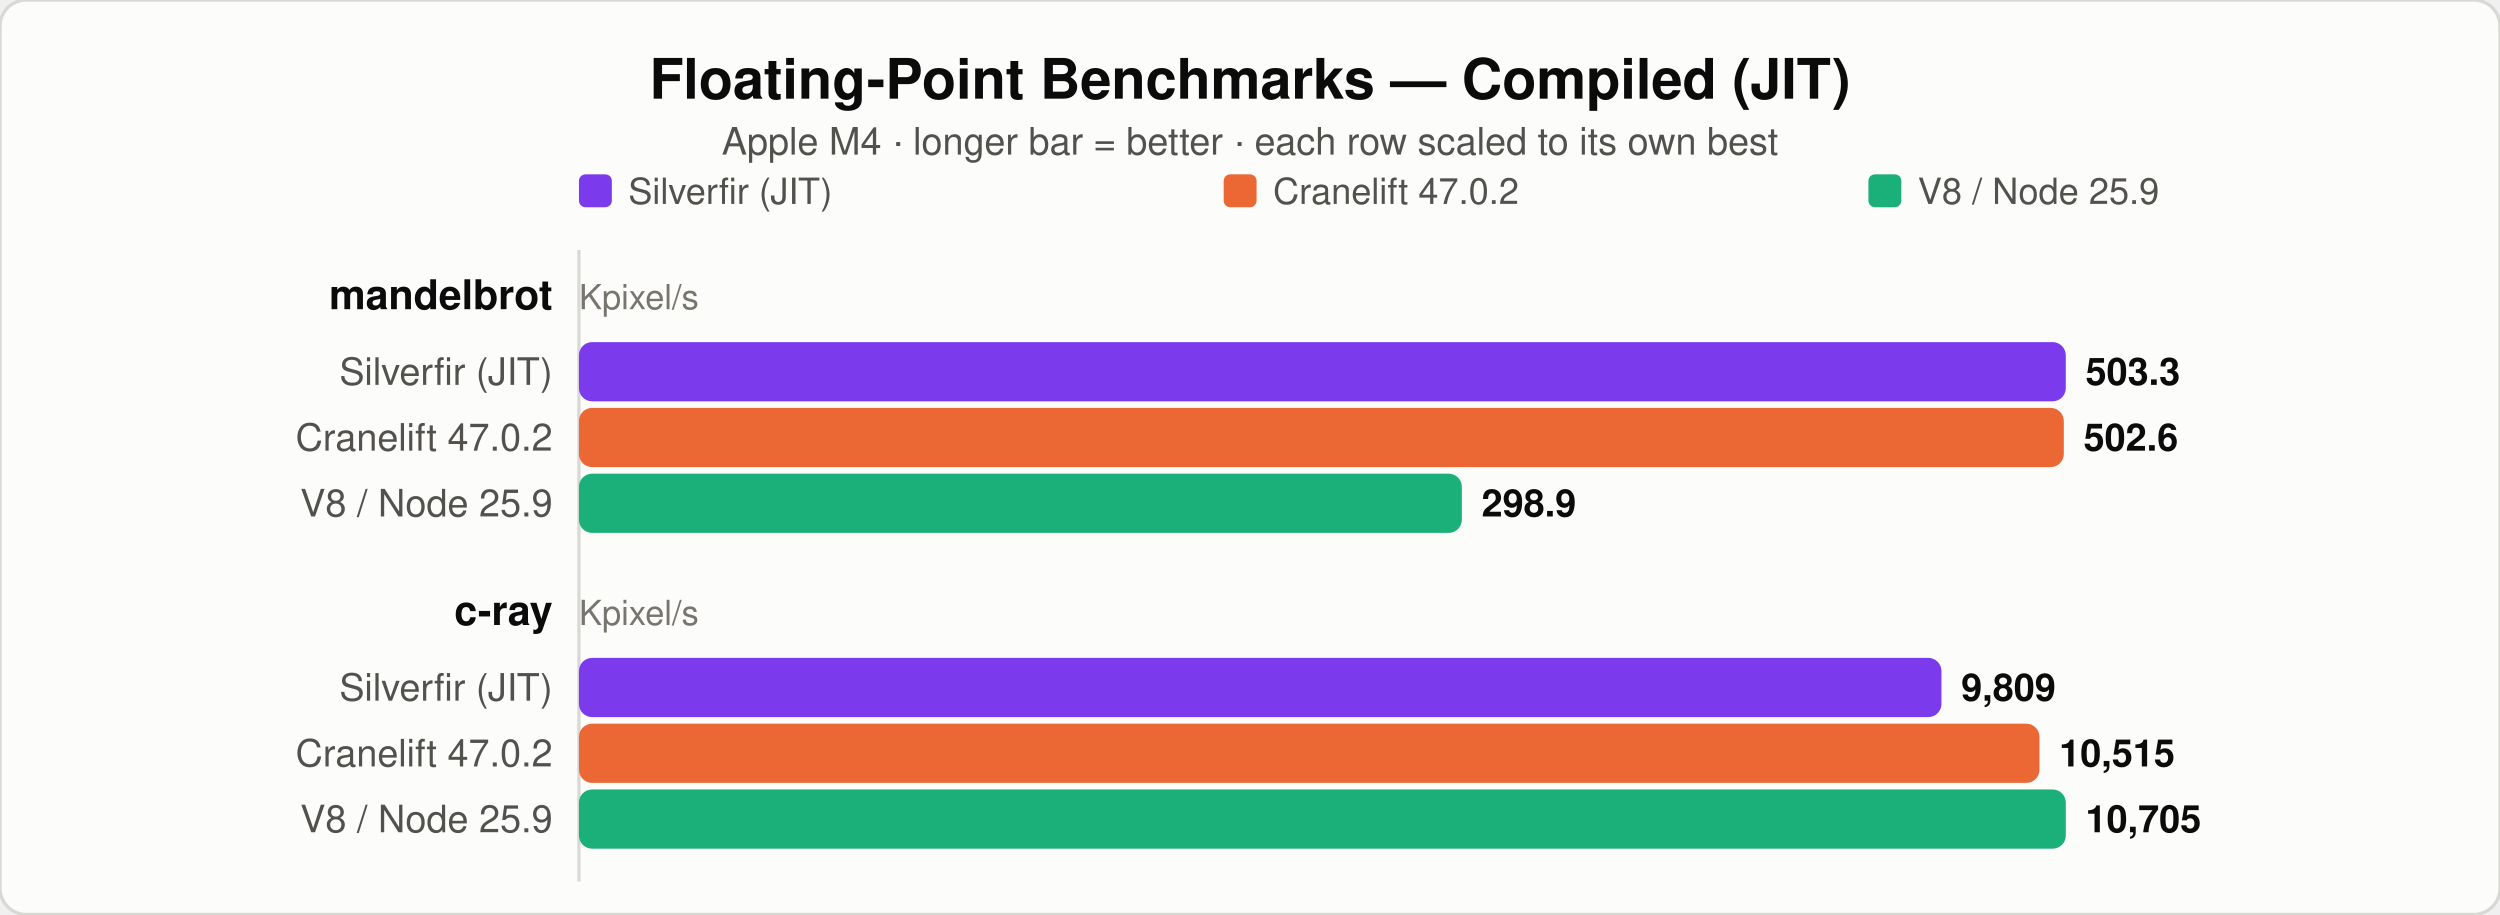
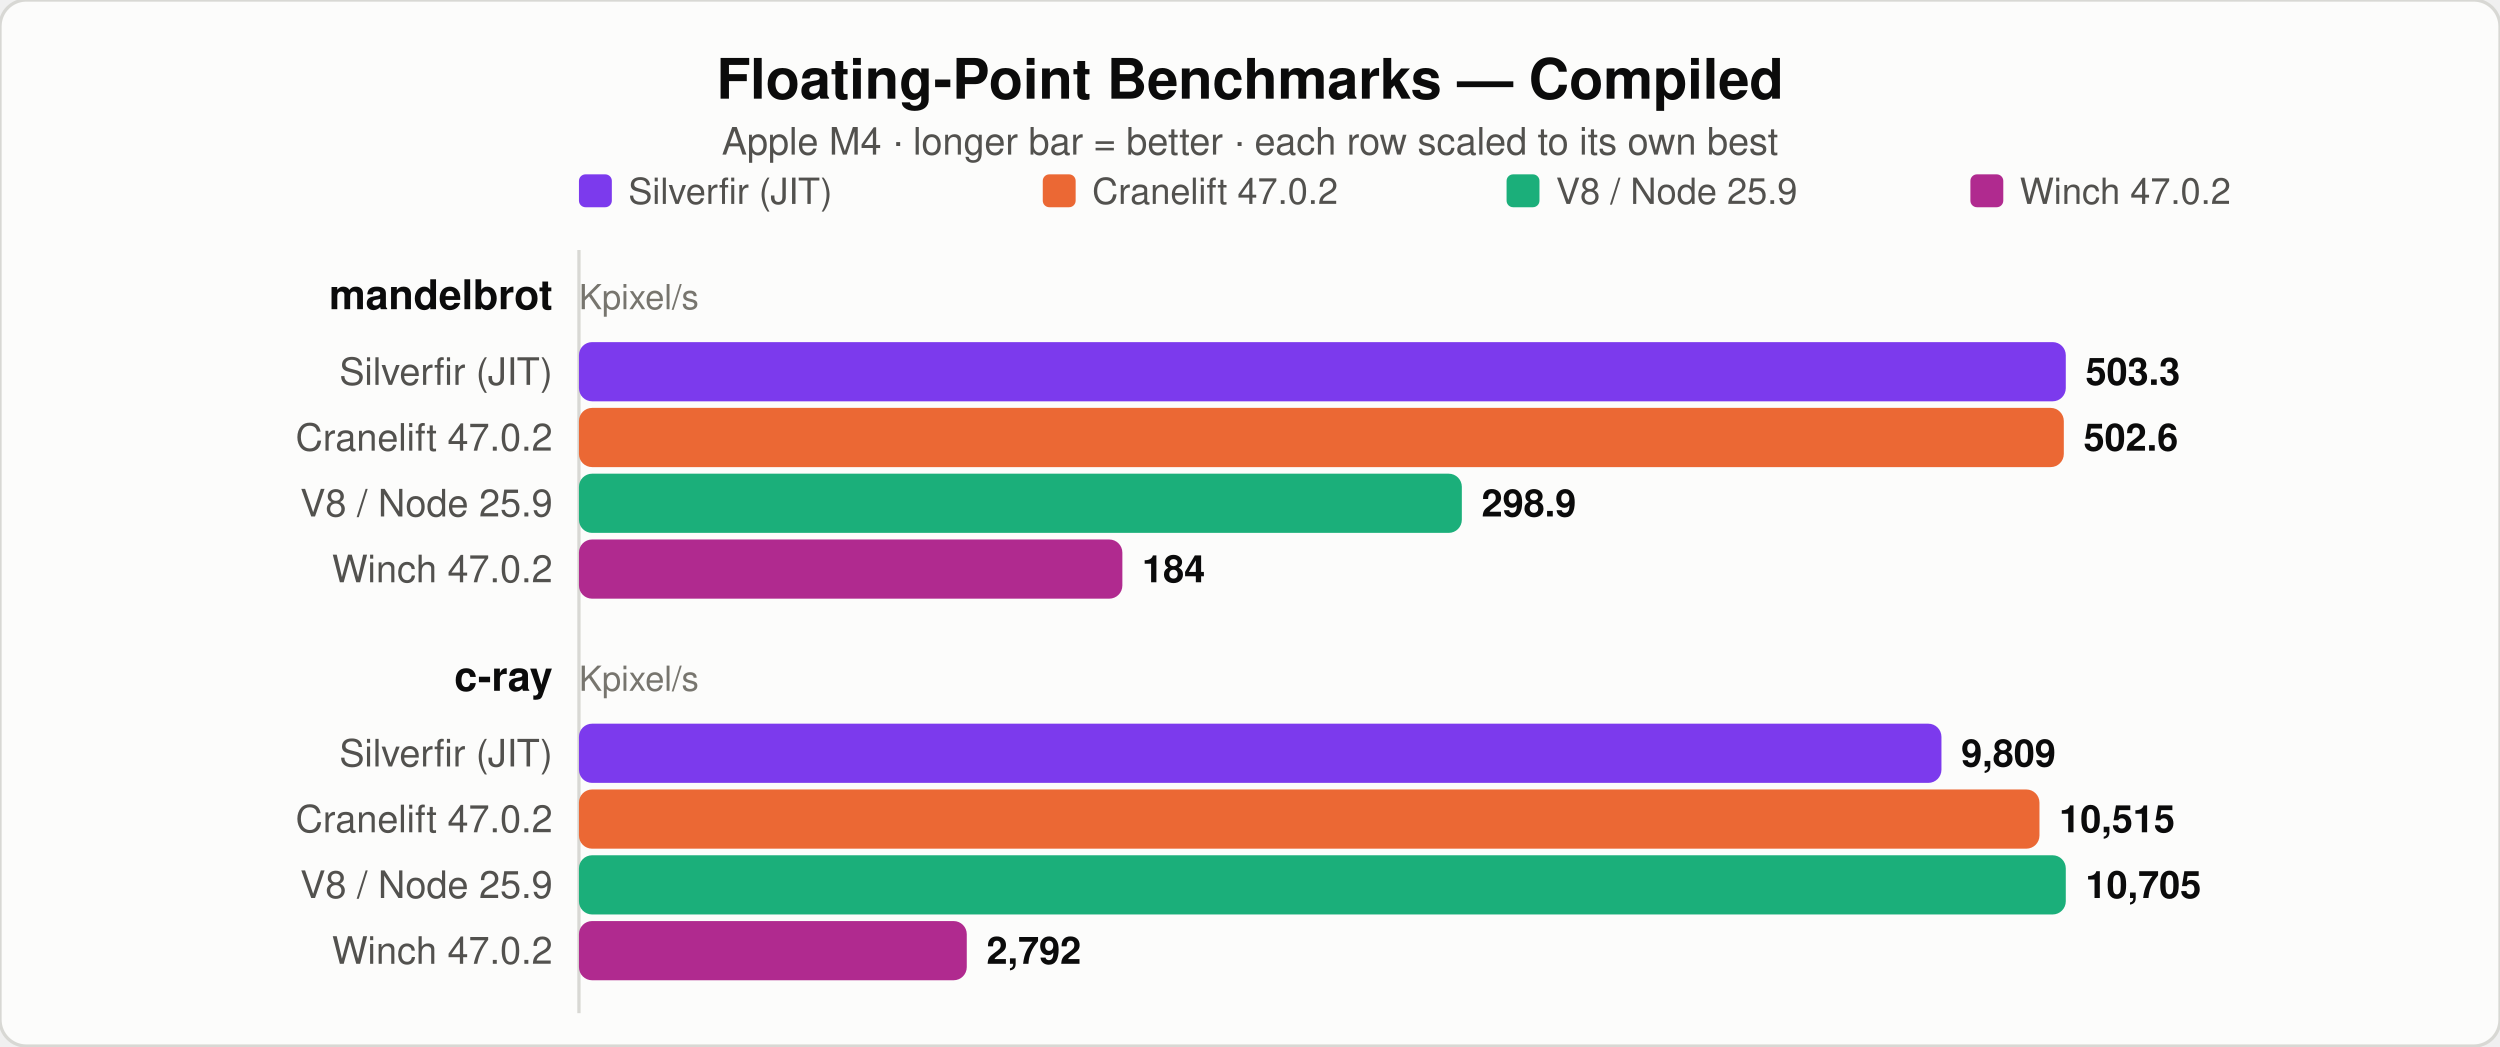
- <svg xmlns="http://www.w3.org/2000/svg" role="img" viewBox="0 0 760 278" width="760" height="278">
+ <svg xmlns="http://www.w3.org/2000/svg" role="img" viewBox="0 0 760 318" width="760" height="318">
  <style>
    text     { font-family: -apple-system, "Segoe UI", Helvetica, Arial, sans-serif; }
    .surface { fill: #fcfcfb; stroke: #d8d8d4; }
    .title   { fill: #0b0b0b; font-size: 17px; font-weight: 600; }
    .sub     { fill: #52514e; font-size: 11.5px; }
    .metric  { fill: #0b0b0b; font-size: 12.5px; font-weight: 600; }
    .unit    { fill: #77756e; font-size: 10.5px; }
    .note    { fill: #77756e; font-size: 10px; font-style: italic; }
    .name    { fill: #52514e; font-size: 11.5px; }
    .legend  { fill: #52514e; font-size: 11px; }
    .val     { fill: #0b0b0b; font-size: 11.5px; font-weight: 600; }
    .rule    { stroke: #e4e4e0; stroke-width: 1; stroke-dasharray: 2 3; }
    .axis    { stroke: #d8d8d4; stroke-width: 1; }
    .s-sf { fill: #7c3aed; }
    .s-cl { fill: #eb6834; }
    .s-v8 { fill: #1baf7a; }
+     .s-wn { fill: #b02a8f; }
    .s-si { fill: #a855f7; }
    .s-w3 { fill: #eda100; }
    .s-wi { fill: #4a9ede; }
    @media (prefers-color-scheme: dark) {
      .surface { fill: #1a1a19; stroke: #3a3a37; }
      .title, .metric { fill: #ffffff; }
      .sub, .name, .legend { fill: #c3c2b7; }
      .val     { fill: #ffffff; }
      .unit, .note { fill: #96958c; }
      .rule    { stroke: #3a3a37; }
      .axis    { stroke: #3a3a37; }
      .s-sf { fill: #8b5cf6; }
      .s-cl { fill: #d95926; }
      .s-v8 { fill: #199e70; }
+       .s-wn { fill: #c13a9d; }
      .s-si { fill: #9085e9; }
      .s-w3 { fill: #c98500; }
      .s-wi { fill: #3987e5; }
    }
  </style>
-   <rect class="surface" width="760" height="278" rx="8" ry="8" stroke-width="1" />
-   <text class="title" x="380" y="30" text-anchor="middle">Floating-Point Benchmarks — Compiled (JIT)</text>
+   <rect class="surface" width="760" height="318" rx="8" ry="8" stroke-width="1" />
+   <text class="title" x="380" y="30" text-anchor="middle">Floating-Point Benchmarks — Compiled</text>
  <text class="sub" x="380" y="47" text-anchor="middle">Apple M4 · longer bar = better · each row scaled to its own best</text>
-   <rect class="s-sf" x="176" y="53" width="10" height="10" rx="2" />
-   <text class="legend" x="191" y="62">Silverfir (JIT)</text>
-   <rect class="s-cl" x="372" y="53" width="10" height="10" rx="2" />
-   <text class="legend" x="387" y="62">Cranelift 47.0.2</text>
-   <rect class="s-v8" x="568" y="53" width="10" height="10" rx="2" />
-   <text class="legend" x="583" y="62">V8 / Node 25.9</text>
-   <line class="axis" x1="176" y1="76" x2="176" y2="268" />
+   <rect class="s-sf" x="176.0" y="53" width="10" height="10" rx="2" />
+   <text class="legend" x="191.0" y="62">Silverfir (JIT)</text>
+   <rect class="s-cl" x="317.0" y="53" width="10" height="10" rx="2" />
+   <text class="legend" x="332.0" y="62">Cranelift 47.0.2</text>
+   <rect class="s-v8" x="458.0" y="53" width="10" height="10" rx="2" />
+   <text class="legend" x="473.0" y="62">V8 / Node 25.9</text>
+   <rect class="s-wn" x="599.0" y="53" width="10" height="10" rx="2" />
+   <text class="legend" x="614.0" y="62">Winch 47.0.2</text>
+   <line class="axis" x1="176" y1="76" x2="176" y2="308" />
  <text class="metric" x="168" y="94" text-anchor="end">mandelbrot</text>
  <text class="unit" x="176" y="94">Kpixel/s</text>
  <text class="name" x="168" y="117" text-anchor="end">Silverfir (JIT)</text>
  <rect class="s-sf" x="176" y="104" width="452.0" height="18" rx="4" />
  <text class="val" x="634.0" y="117">503.3</text>
  <text class="name" x="168" y="137" text-anchor="end">Cranelift 47.0.2</text>
  <rect class="s-cl" x="176" y="124" width="451.4" height="18" rx="4" />
  <text class="val" x="633.4" y="137">502.6</text>
  <text class="name" x="168" y="157" text-anchor="end">V8 / Node 25.9</text>
  <rect class="s-v8" x="176" y="144" width="268.4" height="18" rx="4" />
  <text class="val" x="450.4" y="157">298.9</text>
-   <text class="metric" x="168" y="190" text-anchor="end">c-ray</text>
-   <text class="unit" x="176" y="190">Kpixel/s</text>
-   <text class="name" x="168" y="213" text-anchor="end">Silverfir (JIT)</text>
-   <rect class="s-sf" x="176" y="200" width="414.2" height="18" rx="4" />
-   <text class="val" x="596.2" y="213">9,809</text>
-   <text class="name" x="168" y="233" text-anchor="end">Cranelift 47.0.2</text>
-   <rect class="s-cl" x="176" y="220" width="444.0" height="18" rx="4" />
-   <text class="val" x="626.0" y="233">10,515</text>
-   <text class="name" x="168" y="253" text-anchor="end">V8 / Node 25.9</text>
-   <rect class="s-v8" x="176" y="240" width="452.0" height="18" rx="4" />
-   <text class="val" x="634.0" y="253">10,705</text>
+   <text class="name" x="168" y="177" text-anchor="end">Winch 47.0.2</text>
+   <rect class="s-wn" x="176" y="164" width="165.2" height="18" rx="4" />
+   <text class="val" x="347.2" y="177">184</text>
+   <text class="metric" x="168" y="210" text-anchor="end">c-ray</text>
+   <text class="unit" x="176" y="210">Kpixel/s</text>
+   <text class="name" x="168" y="233" text-anchor="end">Silverfir (JIT)</text>
+   <rect class="s-sf" x="176" y="220" width="414.2" height="18" rx="4" />
+   <text class="val" x="596.2" y="233">9,809</text>
+   <text class="name" x="168" y="253" text-anchor="end">Cranelift 47.0.2</text>
+   <rect class="s-cl" x="176" y="240" width="444.0" height="18" rx="4" />
+   <text class="val" x="626.0" y="253">10,515</text>
+   <text class="name" x="168" y="273" text-anchor="end">V8 / Node 25.9</text>
+   <rect class="s-v8" x="176" y="260" width="452.0" height="18" rx="4" />
+   <text class="val" x="634.0" y="273">10,705</text>
+   <text class="name" x="168" y="293" text-anchor="end">Winch 47.0.2</text>
+   <rect class="s-wn" x="176" y="280" width="117.9" height="18" rx="4" />
+   <text class="val" x="299.9" y="293">2,792</text>
</svg>
